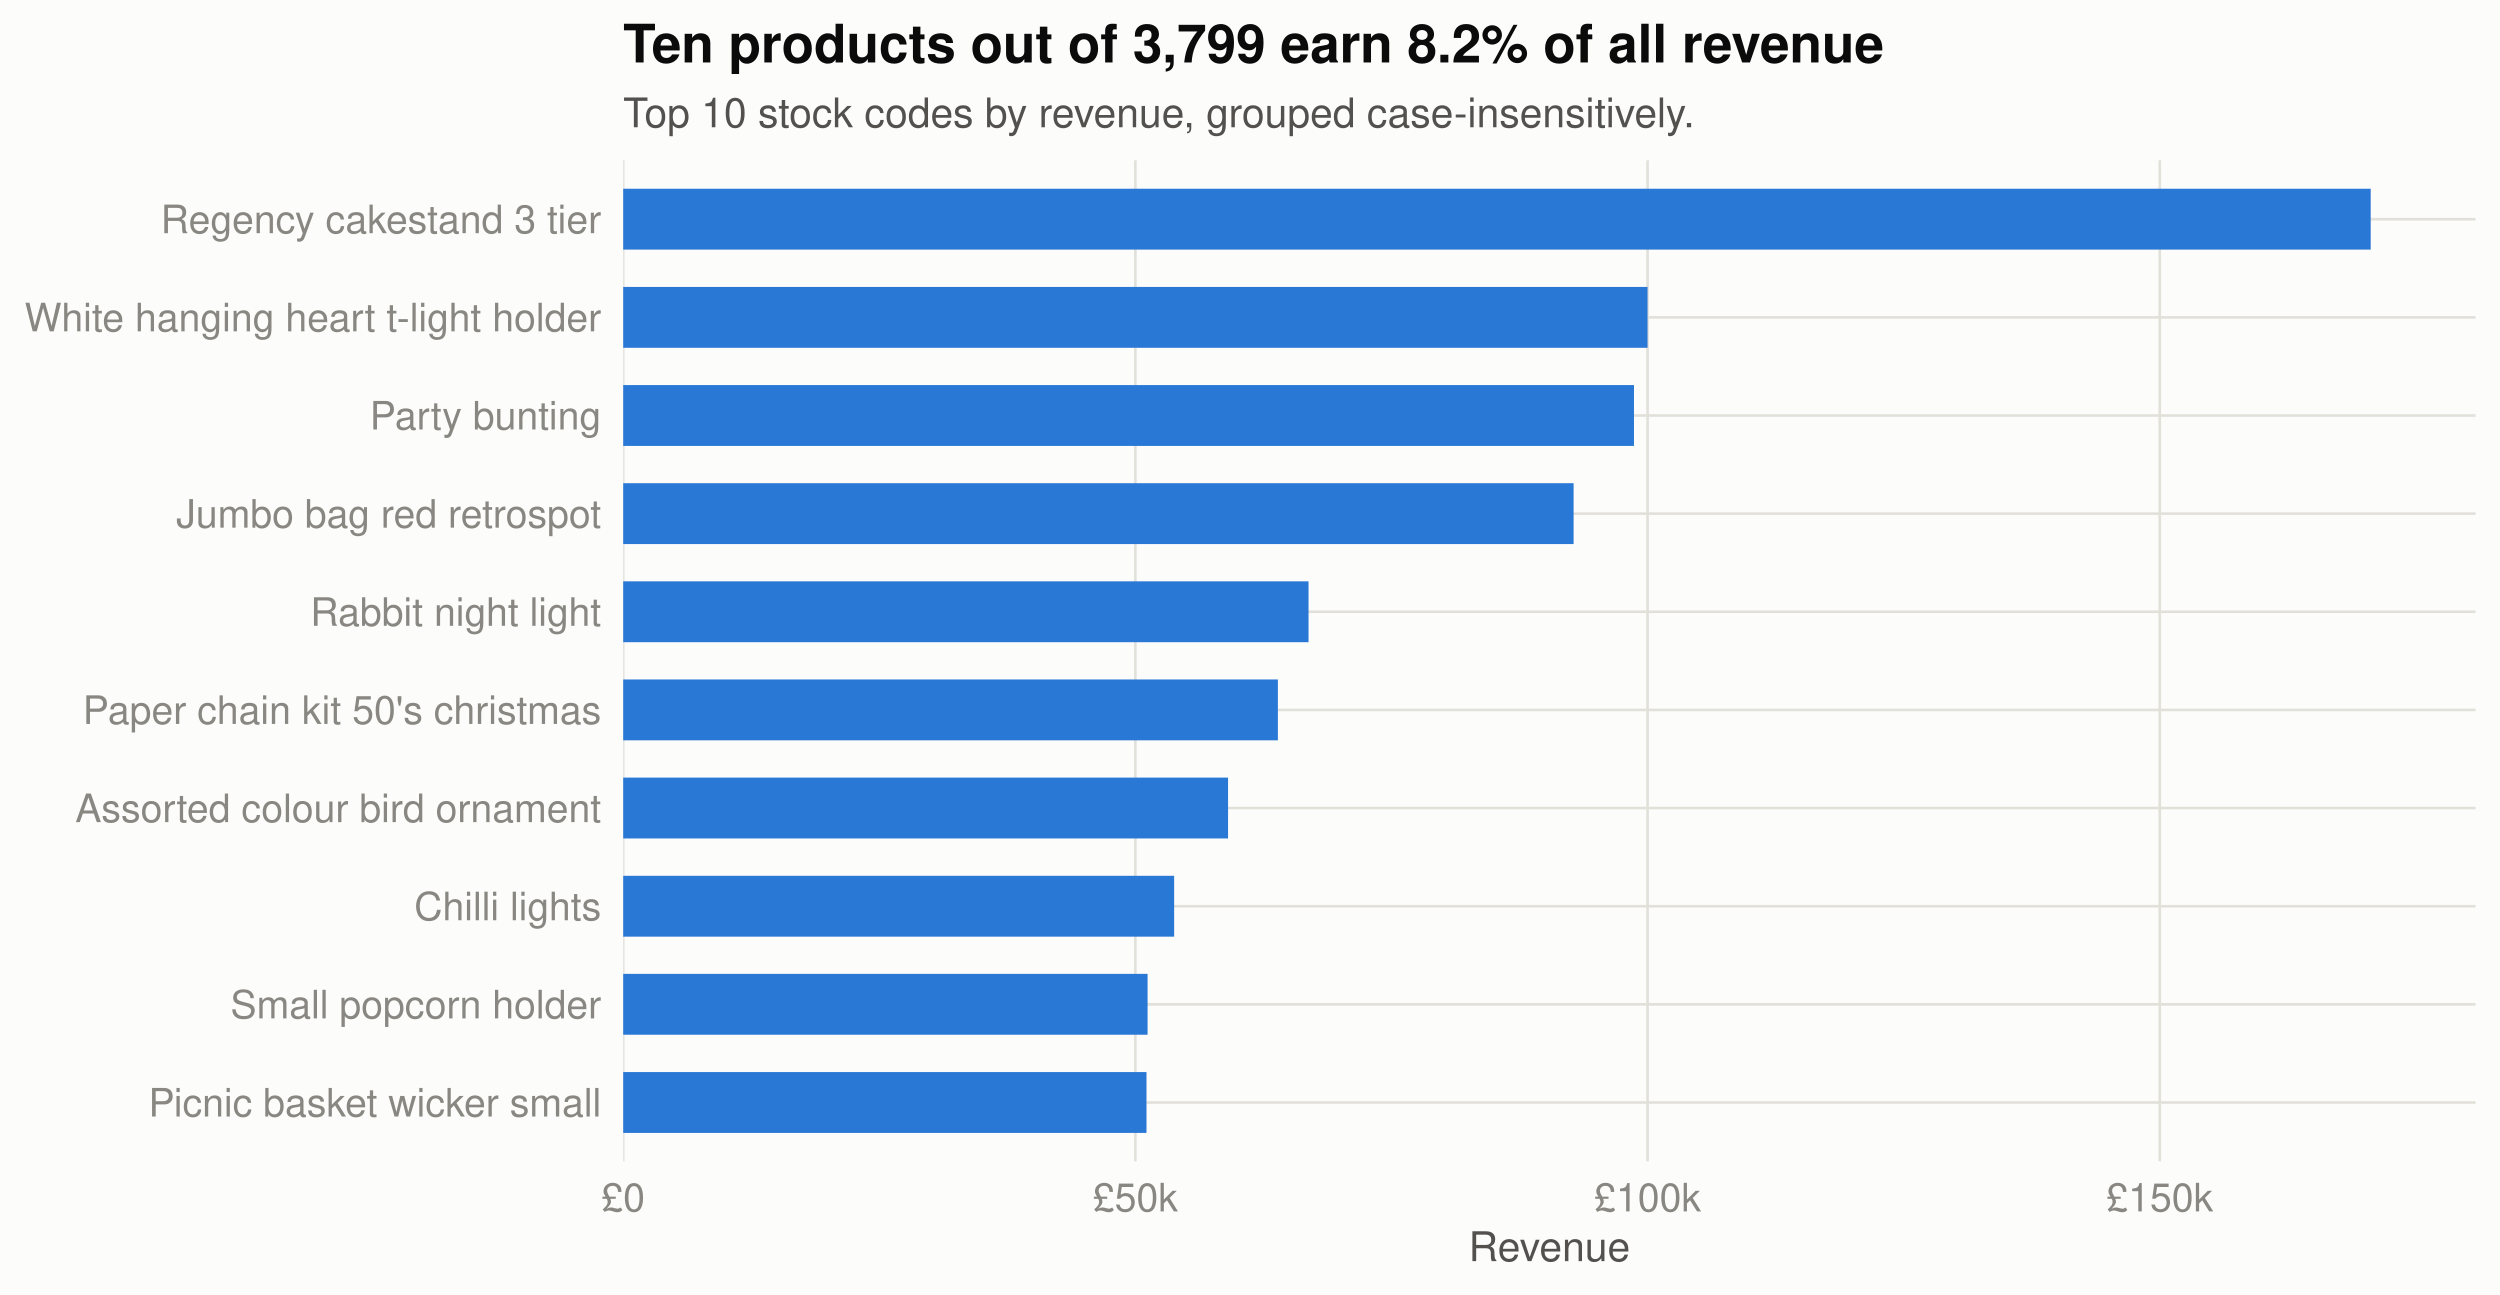
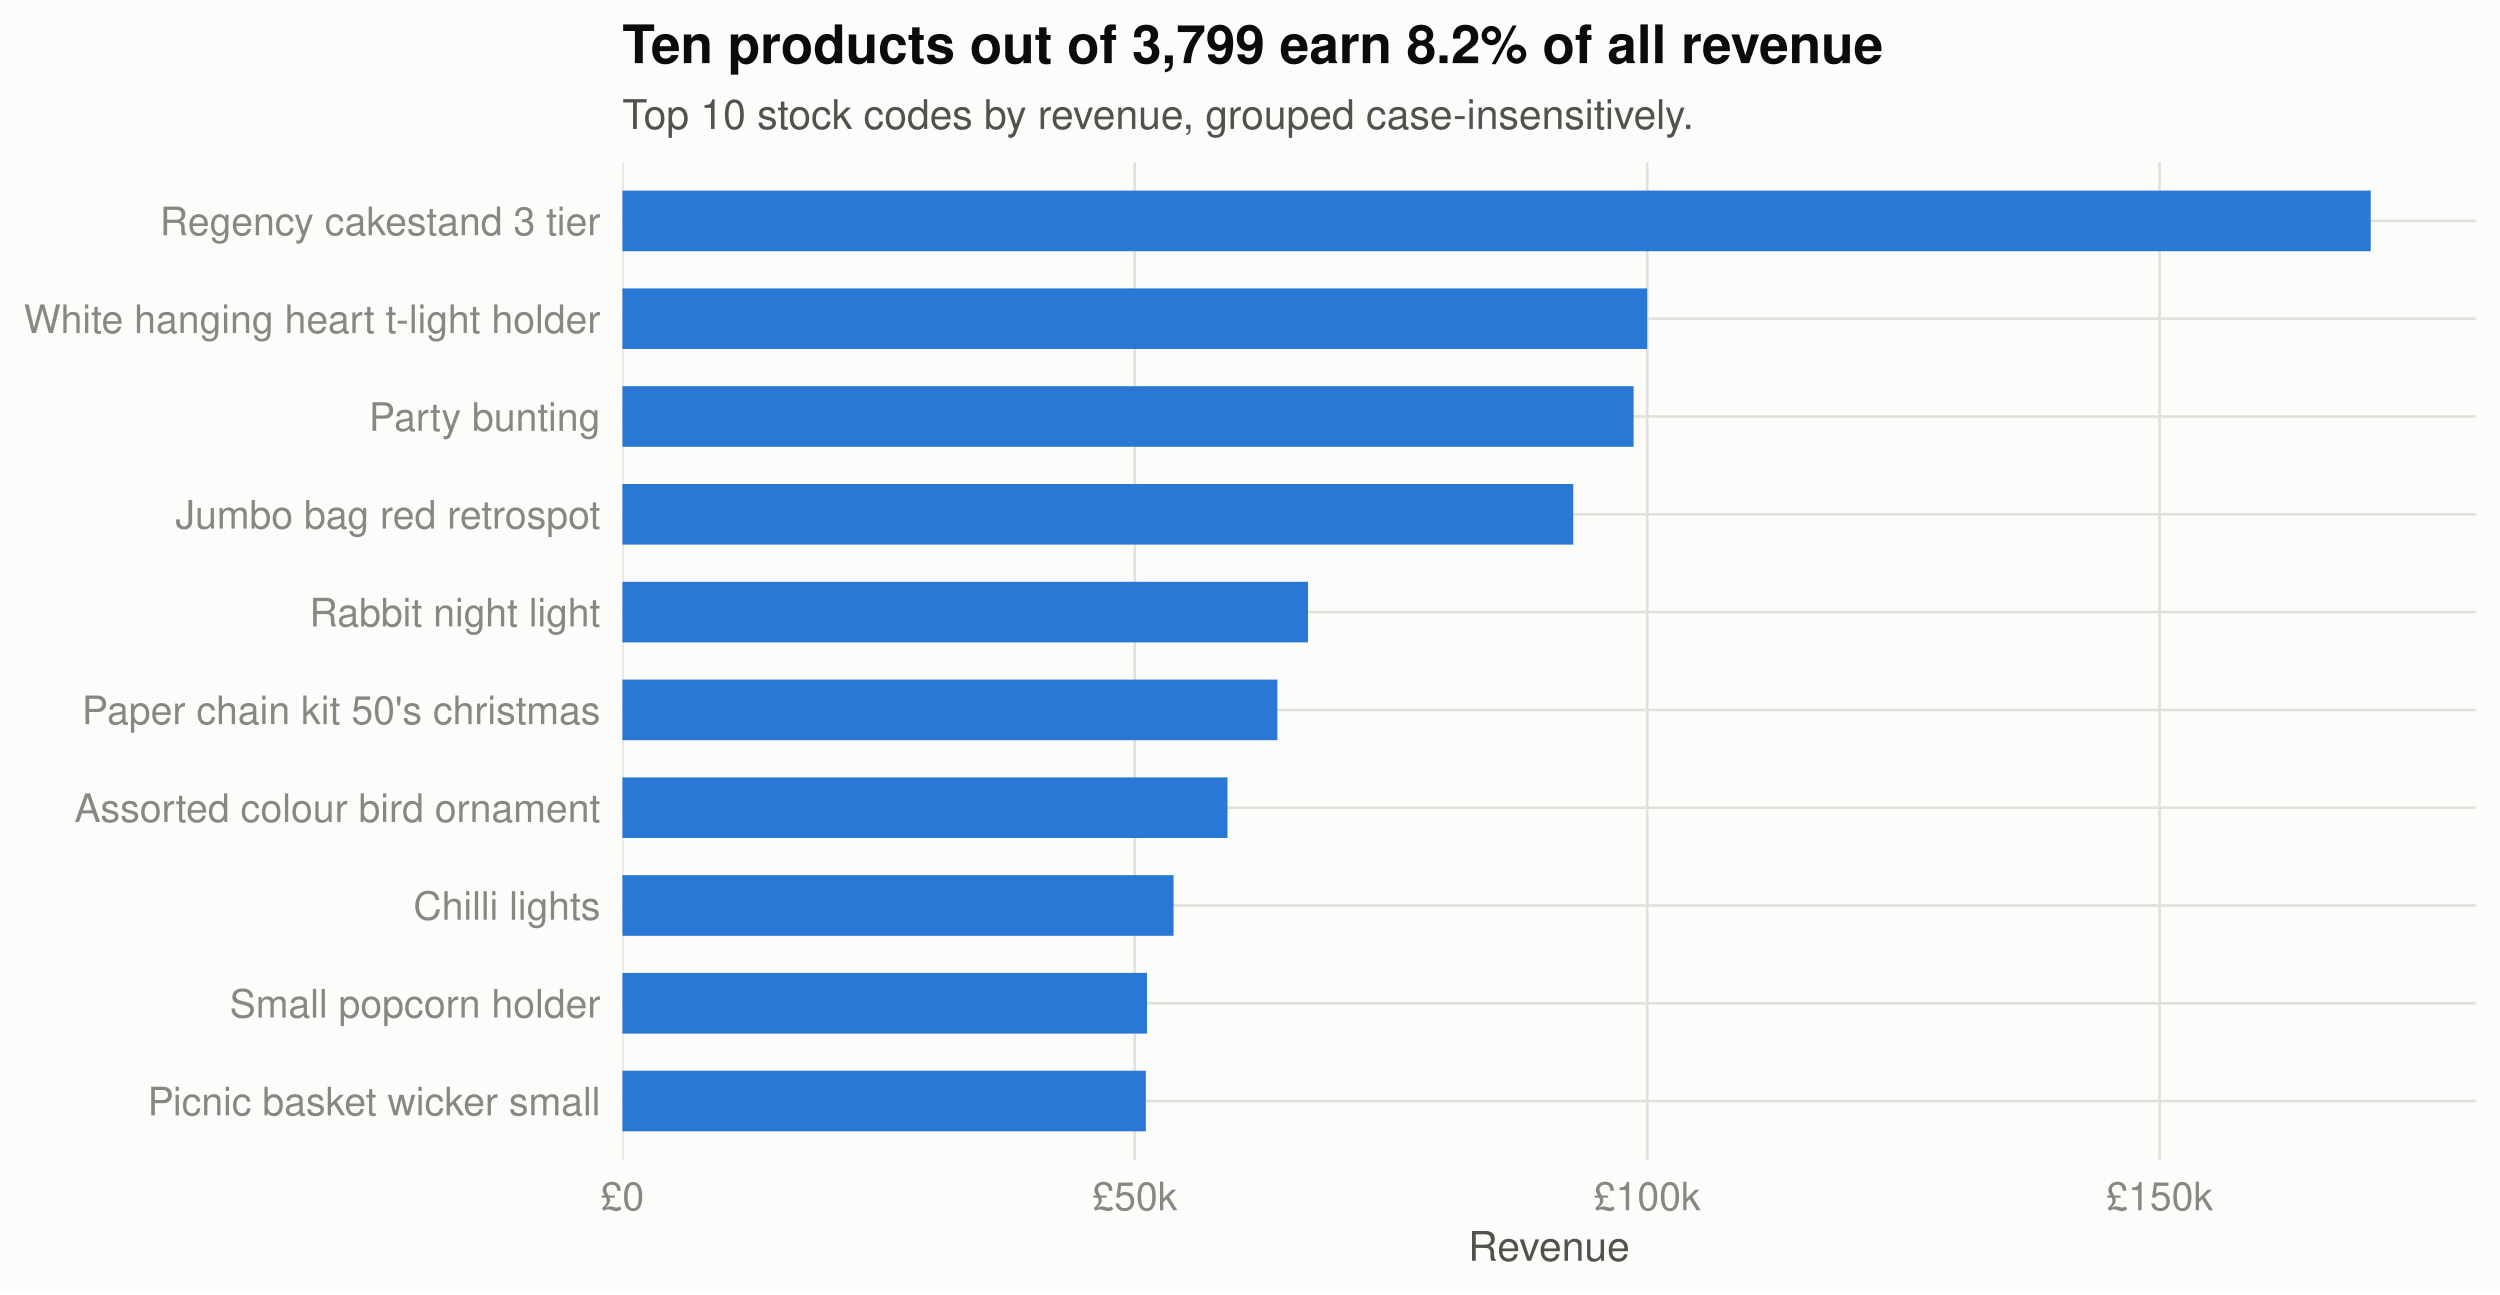
<svg xmlns="http://www.w3.org/2000/svg" width="612.00pt" height="316.80pt" viewBox="0 0 612.00 316.80">
  <g class="svglite">
    <defs>
      <style type="text/css">
    .svglite line, .svglite polyline, .svglite polygon, .svglite path, .svglite rect, .svglite circle {
      fill: none;
      stroke: #000000;
      stroke-linecap: round;
      stroke-linejoin: round;
      stroke-miterlimit: 10.00;
    }
    .svglite text {
      white-space: pre;
    }
    .svglite g.glyphgroup path {
      fill: inherit;
      stroke: none;
    }
  </style>
    </defs>
    <rect width="100%" height="100%" style="stroke: none; fill: #FCFCFB;" />
    <defs>
      <clipPath id="cpMC4wMHw2MTIuMDB8MC4wMHwzMTYuODA=">
        <rect x="0.00" y="0.00" width="612.00" height="316.80" />
      </clipPath>
    </defs>
    <g clip-path="url(#cpMC4wMHw2MTIuMDB8MC4wMHwzMTYuODA=)">
      <rect x="0.00" y="-0" width="612.00" height="316.80" style="stroke-width: 1.16; stroke: none; fill: #FCFCFB;" />
    </g>
    <defs>
-       <clipPath id="cpMTUyLjU2fDYwNi4wMnwzOS4yNHwyODQuMzA=">
-         <rect x="152.56" y="39.24" width="453.46" height="245.06" />
+       <clipPath id="cpMTUyLjM2fDYwNi4wMnwzOS43MnwyODMuOTA=">
+         <rect x="152.36" y="39.72" width="453.67" height="244.18" />
      </clipPath>
    </defs>
-     <g clip-path="url(#cpMTUyLjU2fDYwNi4wMnwzOS4yNHwyODQuMzA=)">
-       <rect x="152.56" y="39.24" width="453.46" height="245.06" style="stroke-width: 1.16; stroke: none; fill: #FCFCFB;" />
-       <polyline points="152.56,269.89 606.02,269.89 " style="stroke-width: 0.64; stroke: #E1E0D9; stroke-linecap: butt;" />
-       <polyline points="152.56,245.86 606.02,245.86 " style="stroke-width: 0.64; stroke: #E1E0D9; stroke-linecap: butt;" />
-       <polyline points="152.56,221.84 606.02,221.84 " style="stroke-width: 0.64; stroke: #E1E0D9; stroke-linecap: butt;" />
-       <polyline points="152.56,197.81 606.02,197.81 " style="stroke-width: 0.64; stroke: #E1E0D9; stroke-linecap: butt;" />
-       <polyline points="152.56,173.79 606.02,173.79 " style="stroke-width: 0.64; stroke: #E1E0D9; stroke-linecap: butt;" />
-       <polyline points="152.56,149.76 606.02,149.76 " style="stroke-width: 0.64; stroke: #E1E0D9; stroke-linecap: butt;" />
-       <polyline points="152.56,125.74 606.02,125.74 " style="stroke-width: 0.64; stroke: #E1E0D9; stroke-linecap: butt;" />
-       <polyline points="152.56,101.71 606.02,101.71 " style="stroke-width: 0.64; stroke: #E1E0D9; stroke-linecap: butt;" />
-       <polyline points="152.56,77.69 606.02,77.69 " style="stroke-width: 0.64; stroke: #E1E0D9; stroke-linecap: butt;" />
-       <polyline points="152.56,53.66 606.02,53.66 " style="stroke-width: 0.64; stroke: #E1E0D9; stroke-linecap: butt;" />
-       <polyline points="152.56,284.30 152.56,39.24 " style="stroke-width: 0.64; stroke: #E1E0D9; stroke-linecap: butt;" />
-       <polyline points="277.94,284.30 277.94,39.24 " style="stroke-width: 0.64; stroke: #E1E0D9; stroke-linecap: butt;" />
-       <polyline points="403.33,284.30 403.33,39.24 " style="stroke-width: 0.64; stroke: #E1E0D9; stroke-linecap: butt;" />
-       <polyline points="528.71,284.30 528.71,39.24 " style="stroke-width: 0.64; stroke: #E1E0D9; stroke-linecap: butt;" />
-       <rect x="152.56" y="46.21" width="427.79" height="14.90" style="stroke-width: 1.16; stroke: none; stroke-linecap: butt; stroke-linejoin: miter; fill: #2A78D6;" />
-       <rect x="152.56" y="70.24" width="250.76" height="14.90" style="stroke-width: 1.16; stroke: none; stroke-linecap: butt; stroke-linejoin: miter; fill: #2A78D6;" />
-       <rect x="152.56" y="94.26" width="247.44" height="14.90" style="stroke-width: 1.16; stroke: none; stroke-linecap: butt; stroke-linejoin: miter; fill: #2A78D6;" />
-       <rect x="152.56" y="118.29" width="232.66" height="14.90" style="stroke-width: 1.16; stroke: none; stroke-linecap: butt; stroke-linejoin: miter; fill: #2A78D6;" />
-       <rect x="152.56" y="142.31" width="167.77" height="14.90" style="stroke-width: 1.16; stroke: none; stroke-linecap: butt; stroke-linejoin: miter; fill: #2A78D6;" />
-       <rect x="152.56" y="166.34" width="160.27" height="14.90" style="stroke-width: 1.16; stroke: none; stroke-linecap: butt; stroke-linejoin: miter; fill: #2A78D6;" />
-       <rect x="152.56" y="190.36" width="148.07" height="14.90" style="stroke-width: 1.16; stroke: none; stroke-linecap: butt; stroke-linejoin: miter; fill: #2A78D6;" />
-       <rect x="152.56" y="214.39" width="134.87" height="14.90" style="stroke-width: 1.16; stroke: none; stroke-linecap: butt; stroke-linejoin: miter; fill: #2A78D6;" />
-       <rect x="152.56" y="238.41" width="128.37" height="14.90" style="stroke-width: 1.16; stroke: none; stroke-linecap: butt; stroke-linejoin: miter; fill: #2A78D6;" />
-       <rect x="152.56" y="262.44" width="128.10" height="14.90" style="stroke-width: 1.16; stroke: none; stroke-linecap: butt; stroke-linejoin: miter; fill: #2A78D6;" />
+     <g clip-path="url(#cpMTUyLjM2fDYwNi4wMnwzOS43MnwyODMuOTA=)">
+       <rect x="152.36" y="39.72" width="453.67" height="244.18" style="stroke-width: 1.16; stroke: none; fill: #FCFCFB;" />
+       <polyline points="152.36,269.54 606.02,269.54 " style="stroke-width: 0.64; stroke: #E1E0D9; stroke-linecap: butt;" />
+       <polyline points="152.36,245.60 606.02,245.60 " style="stroke-width: 0.64; stroke: #E1E0D9; stroke-linecap: butt;" />
+       <polyline points="152.36,221.66 606.02,221.66 " style="stroke-width: 0.64; stroke: #E1E0D9; stroke-linecap: butt;" />
+       <polyline points="152.36,197.72 606.02,197.72 " style="stroke-width: 0.64; stroke: #E1E0D9; stroke-linecap: butt;" />
+       <polyline points="152.36,173.78 606.02,173.78 " style="stroke-width: 0.64; stroke: #E1E0D9; stroke-linecap: butt;" />
+       <polyline points="152.36,149.84 606.02,149.84 " style="stroke-width: 0.64; stroke: #E1E0D9; stroke-linecap: butt;" />
+       <polyline points="152.36,125.90 606.02,125.90 " style="stroke-width: 0.64; stroke: #E1E0D9; stroke-linecap: butt;" />
+       <polyline points="152.36,101.96 606.02,101.96 " style="stroke-width: 0.64; stroke: #E1E0D9; stroke-linecap: butt;" />
+       <polyline points="152.36,78.02 606.02,78.02 " style="stroke-width: 0.64; stroke: #E1E0D9; stroke-linecap: butt;" />
+       <polyline points="152.36,54.08 606.02,54.08 " style="stroke-width: 0.64; stroke: #E1E0D9; stroke-linecap: butt;" />
+       <polyline points="152.36,283.90 152.36,39.72 " style="stroke-width: 0.64; stroke: #E1E0D9; stroke-linecap: butt;" />
+       <polyline points="277.80,283.90 277.80,39.72 " style="stroke-width: 0.64; stroke: #E1E0D9; stroke-linecap: butt;" />
+       <polyline points="403.23,283.90 403.23,39.72 " style="stroke-width: 0.64; stroke: #E1E0D9; stroke-linecap: butt;" />
+       <polyline points="528.67,283.90 528.67,39.72 " style="stroke-width: 0.64; stroke: #E1E0D9; stroke-linecap: butt;" />
+       <rect x="152.36" y="46.66" width="427.99" height="14.84" style="stroke-width: 1.16; stroke: none; stroke-linecap: butt; stroke-linejoin: miter; fill: #2A78D6;" />
+       <rect x="152.36" y="70.60" width="250.87" height="14.84" style="stroke-width: 1.16; stroke: none; stroke-linecap: butt; stroke-linejoin: miter; fill: #2A78D6;" />
+       <rect x="152.36" y="94.54" width="247.55" height="14.84" style="stroke-width: 1.16; stroke: none; stroke-linecap: butt; stroke-linejoin: miter; fill: #2A78D6;" />
+       <rect x="152.36" y="118.48" width="232.77" height="14.84" style="stroke-width: 1.16; stroke: none; stroke-linecap: butt; stroke-linejoin: miter; fill: #2A78D6;" />
+       <rect x="152.36" y="142.42" width="167.84" height="14.84" style="stroke-width: 1.16; stroke: none; stroke-linecap: butt; stroke-linejoin: miter; fill: #2A78D6;" />
+       <rect x="152.36" y="166.36" width="160.34" height="14.84" style="stroke-width: 1.16; stroke: none; stroke-linecap: butt; stroke-linejoin: miter; fill: #2A78D6;" />
+       <rect x="152.36" y="190.30" width="148.13" height="14.84" style="stroke-width: 1.16; stroke: none; stroke-linecap: butt; stroke-linejoin: miter; fill: #2A78D6;" />
+       <rect x="152.36" y="214.24" width="134.93" height="14.84" style="stroke-width: 1.16; stroke: none; stroke-linecap: butt; stroke-linejoin: miter; fill: #2A78D6;" />
+       <rect x="152.36" y="238.18" width="128.43" height="14.84" style="stroke-width: 1.16; stroke: none; stroke-linecap: butt; stroke-linejoin: miter; fill: #2A78D6;" />
+       <rect x="152.36" y="262.11" width="128.15" height="14.84" style="stroke-width: 1.16; stroke: none; stroke-linecap: butt; stroke-linejoin: miter; fill: #2A78D6;" />
    </g>
    <g clip-path="url(#cpMC4wMHw2MTIuMDB8MC4wMHwzMTYuODA=)">
-       <text x="147.18" y="273.32" text-anchor="end" style="font-size: 9.60px;fill: #898781; font-family: Helvetica, Arial, sans-serif;" textLength="111.36px" lengthAdjust="spacingAndGlyphs">Picnic basket wicker small</text>
-       <text x="147.18" y="249.30" text-anchor="end" style="font-size: 9.60px;fill: #898781; font-family: Helvetica, Arial, sans-serif;" textLength="90.56px" lengthAdjust="spacingAndGlyphs">Small popcorn holder</text>
-       <text x="147.18" y="225.27" text-anchor="end" style="font-size: 9.60px;fill: #898781; font-family: Helvetica, Arial, sans-serif;" textLength="45.80px" lengthAdjust="spacingAndGlyphs">Chilli lights</text>
-       <text x="147.18" y="201.25" text-anchor="end" style="font-size: 9.60px;fill: #898781; font-family: Helvetica, Arial, sans-serif;" textLength="128.41px" lengthAdjust="spacingAndGlyphs">Assorted colour bird ornament</text>
-       <text x="147.18" y="177.22" text-anchor="end" style="font-size: 9.60px;fill: #898781; font-family: Helvetica, Arial, sans-serif;" textLength="127.06px" lengthAdjust="spacingAndGlyphs">Paper chain kit 50's christmas</text>
-       <text x="147.18" y="153.20" text-anchor="end" style="font-size: 9.60px;fill: #898781; font-family: Helvetica, Arial, sans-serif;" textLength="71.41px" lengthAdjust="spacingAndGlyphs">Rabbit night light</text>
-       <text x="147.18" y="129.17" text-anchor="end" style="font-size: 9.60px;fill: #898781; font-family: Helvetica, Arial, sans-serif;" textLength="104.44px" lengthAdjust="spacingAndGlyphs">Jumbo bag red retrospot</text>
-       <text x="147.18" y="105.14" text-anchor="end" style="font-size: 9.60px;fill: #898781; font-family: Helvetica, Arial, sans-serif;" textLength="56.50px" lengthAdjust="spacingAndGlyphs">Party bunting</text>
-       <text x="147.18" y="81.12" text-anchor="end" style="font-size: 9.60px;fill: #898781; font-family: Helvetica, Arial, sans-serif;" textLength="141.20px" lengthAdjust="spacingAndGlyphs">White hanging heart t-light holder</text>
-       <text x="147.18" y="57.09" text-anchor="end" style="font-size: 9.60px;fill: #898781; font-family: Helvetica, Arial, sans-serif;" textLength="108.19px" lengthAdjust="spacingAndGlyphs">Regency cakestand 3 tier</text>
-       <text x="152.56" y="296.55" text-anchor="middle" style="font-size: 9.60px;fill: #898781; font-family: Helvetica, Arial, sans-serif;" textLength="10.66px" lengthAdjust="spacingAndGlyphs">£0</text>
-       <text x="277.94" y="296.55" text-anchor="middle" style="font-size: 9.60px;fill: #898781; font-family: Helvetica, Arial, sans-serif;" textLength="20.78px" lengthAdjust="spacingAndGlyphs">£50k</text>
-       <text x="403.33" y="296.55" text-anchor="middle" style="font-size: 9.60px;fill: #898781; font-family: Helvetica, Arial, sans-serif;" textLength="26.11px" lengthAdjust="spacingAndGlyphs">£100k</text>
-       <text x="528.71" y="296.55" text-anchor="middle" style="font-size: 9.60px;fill: #898781; font-family: Helvetica, Arial, sans-serif;" textLength="26.11px" lengthAdjust="spacingAndGlyphs">£150k</text>
-       <text x="379.29" y="308.72" text-anchor="middle" style="font-size: 10.00px;fill: #52514E; font-family: Helvetica, Arial, sans-serif;" textLength="40.03px" lengthAdjust="spacingAndGlyphs">Revenue</text>
-       <text x="152.56" y="31.16" style="font-size: 10.00px;fill: #52514E; font-family: Helvetica, Arial, sans-serif;" textLength="263.34px" lengthAdjust="spacingAndGlyphs">Top 10 stock codes by revenue, grouped case-insensitively.</text>
-       <text x="152.56" y="15.29" style="font-size: 13.00px; font-weight: bold;fill: #0B0B0B; font-family: Helvetica, Arial, sans-serif;" textLength="308.95px" lengthAdjust="spacingAndGlyphs">Ten products out of 3,799 earn 8.2% of all revenue</text>
+       <text x="146.98" y="273.03" text-anchor="end" style="font-size: 9.60px;fill: #898781; font-family: Helvetica, Arial, sans-serif;" textLength="110.72px" lengthAdjust="spacingAndGlyphs">Picnic basket wicker small</text>
+       <text x="146.98" y="249.09" text-anchor="end" style="font-size: 9.60px;fill: #898781; font-family: Helvetica, Arial, sans-serif;" textLength="90.64px" lengthAdjust="spacingAndGlyphs">Small popcorn holder</text>
+       <text x="146.98" y="225.15" text-anchor="end" style="font-size: 9.60px;fill: #898781; font-family: Helvetica, Arial, sans-serif;" textLength="45.72px" lengthAdjust="spacingAndGlyphs">Chilli lights</text>
+       <text x="146.98" y="201.21" text-anchor="end" style="font-size: 9.60px;fill: #898781; font-family: Helvetica, Arial, sans-serif;" textLength="128.58px" lengthAdjust="spacingAndGlyphs">Assorted colour bird ornament</text>
+       <text x="146.98" y="177.27" text-anchor="end" style="font-size: 9.60px;fill: #898781; font-family: Helvetica, Arial, sans-serif;" textLength="126.78px" lengthAdjust="spacingAndGlyphs">Paper chain kit 50's christmas</text>
+       <text x="146.98" y="153.34" text-anchor="end" style="font-size: 9.60px;fill: #898781; font-family: Helvetica, Arial, sans-serif;" textLength="71.12px" lengthAdjust="spacingAndGlyphs">Rabbit night light</text>
+       <text x="146.98" y="129.40" text-anchor="end" style="font-size: 9.60px;fill: #898781; font-family: Helvetica, Arial, sans-serif;" textLength="103.89px" lengthAdjust="spacingAndGlyphs">Jumbo bag red retrospot</text>
+       <text x="146.98" y="105.46" text-anchor="end" style="font-size: 9.60px;fill: #898781; font-family: Helvetica, Arial, sans-serif;" textLength="56.61px" lengthAdjust="spacingAndGlyphs">Party bunting</text>
+       <text x="146.98" y="81.52" text-anchor="end" style="font-size: 9.60px;fill: #898781; font-family: Helvetica, Arial, sans-serif;" textLength="141.00px" lengthAdjust="spacingAndGlyphs">White hanging heart t-light holder</text>
+       <text x="146.98" y="57.58" text-anchor="end" style="font-size: 9.60px;fill: #898781; font-family: Helvetica, Arial, sans-serif;" textLength="107.73px" lengthAdjust="spacingAndGlyphs">Regency cakestand 3 tier</text>
+       <text x="152.36" y="296.27" text-anchor="middle" style="font-size: 9.60px;fill: #898781; font-family: Helvetica, Arial, sans-serif;" textLength="10.66px" lengthAdjust="spacingAndGlyphs">£0</text>
+       <text x="277.80" y="296.27" text-anchor="middle" style="font-size: 9.60px;fill: #898781; font-family: Helvetica, Arial, sans-serif;" textLength="20.78px" lengthAdjust="spacingAndGlyphs">£50k</text>
+       <text x="403.23" y="296.27" text-anchor="middle" style="font-size: 9.60px;fill: #898781; font-family: Helvetica, Arial, sans-serif;" textLength="26.11px" lengthAdjust="spacingAndGlyphs">£100k</text>
+       <text x="528.67" y="296.27" text-anchor="middle" style="font-size: 9.60px;fill: #898781; font-family: Helvetica, Arial, sans-serif;" textLength="26.11px" lengthAdjust="spacingAndGlyphs">£150k</text>
+       <text x="379.19" y="308.64" text-anchor="middle" style="font-size: 10.00px;fill: #52514E; font-family: Helvetica, Arial, sans-serif;" textLength="39.58px" lengthAdjust="spacingAndGlyphs">Revenue</text>
+       <text x="152.36" y="31.56" style="font-size: 10.00px;fill: #52514E; font-family: Helvetica, Arial, sans-serif;" textLength="262.36px" lengthAdjust="spacingAndGlyphs">Top 10 stock codes by revenue, grouped case-insensitively.</text>
+       <text x="152.36" y="15.45" style="font-size: 13.00px; font-weight: bold;fill: #0B0B0B; font-family: Helvetica, Arial, sans-serif;" textLength="308.62px" lengthAdjust="spacingAndGlyphs">Ten products out of 3,799 earn 8.2% of all revenue</text>
    </g>
  </g>
</svg>
